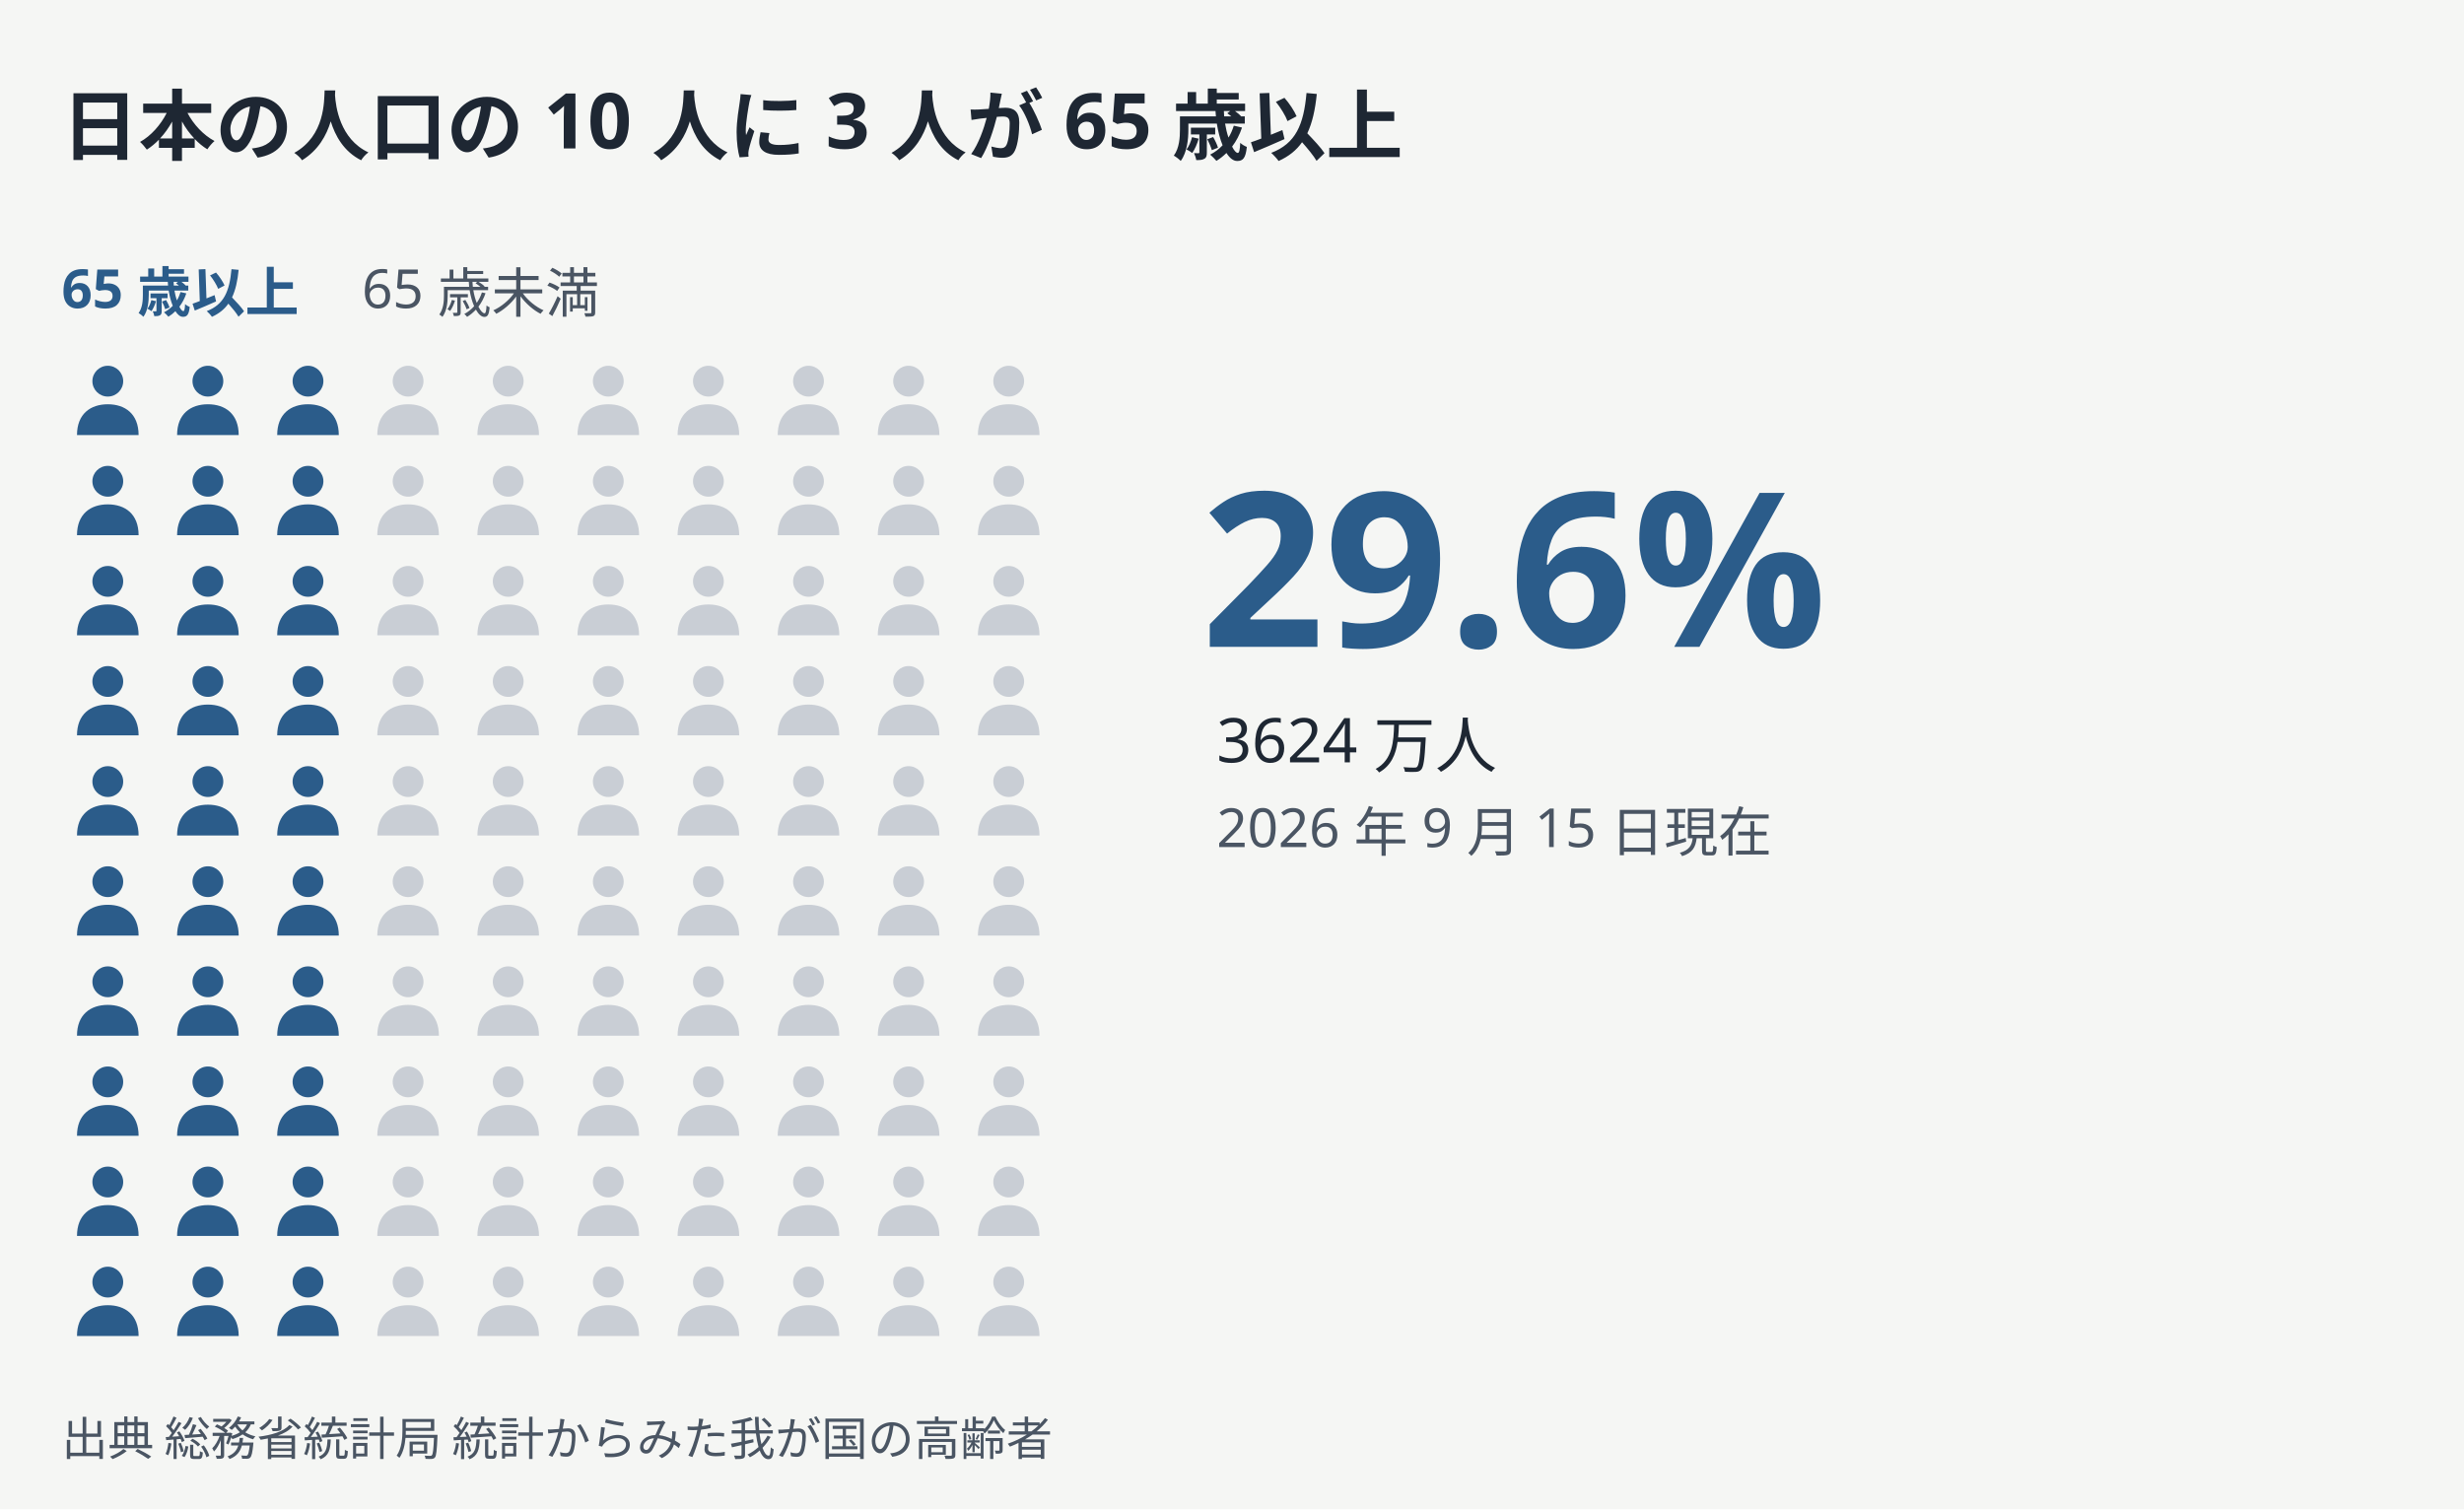
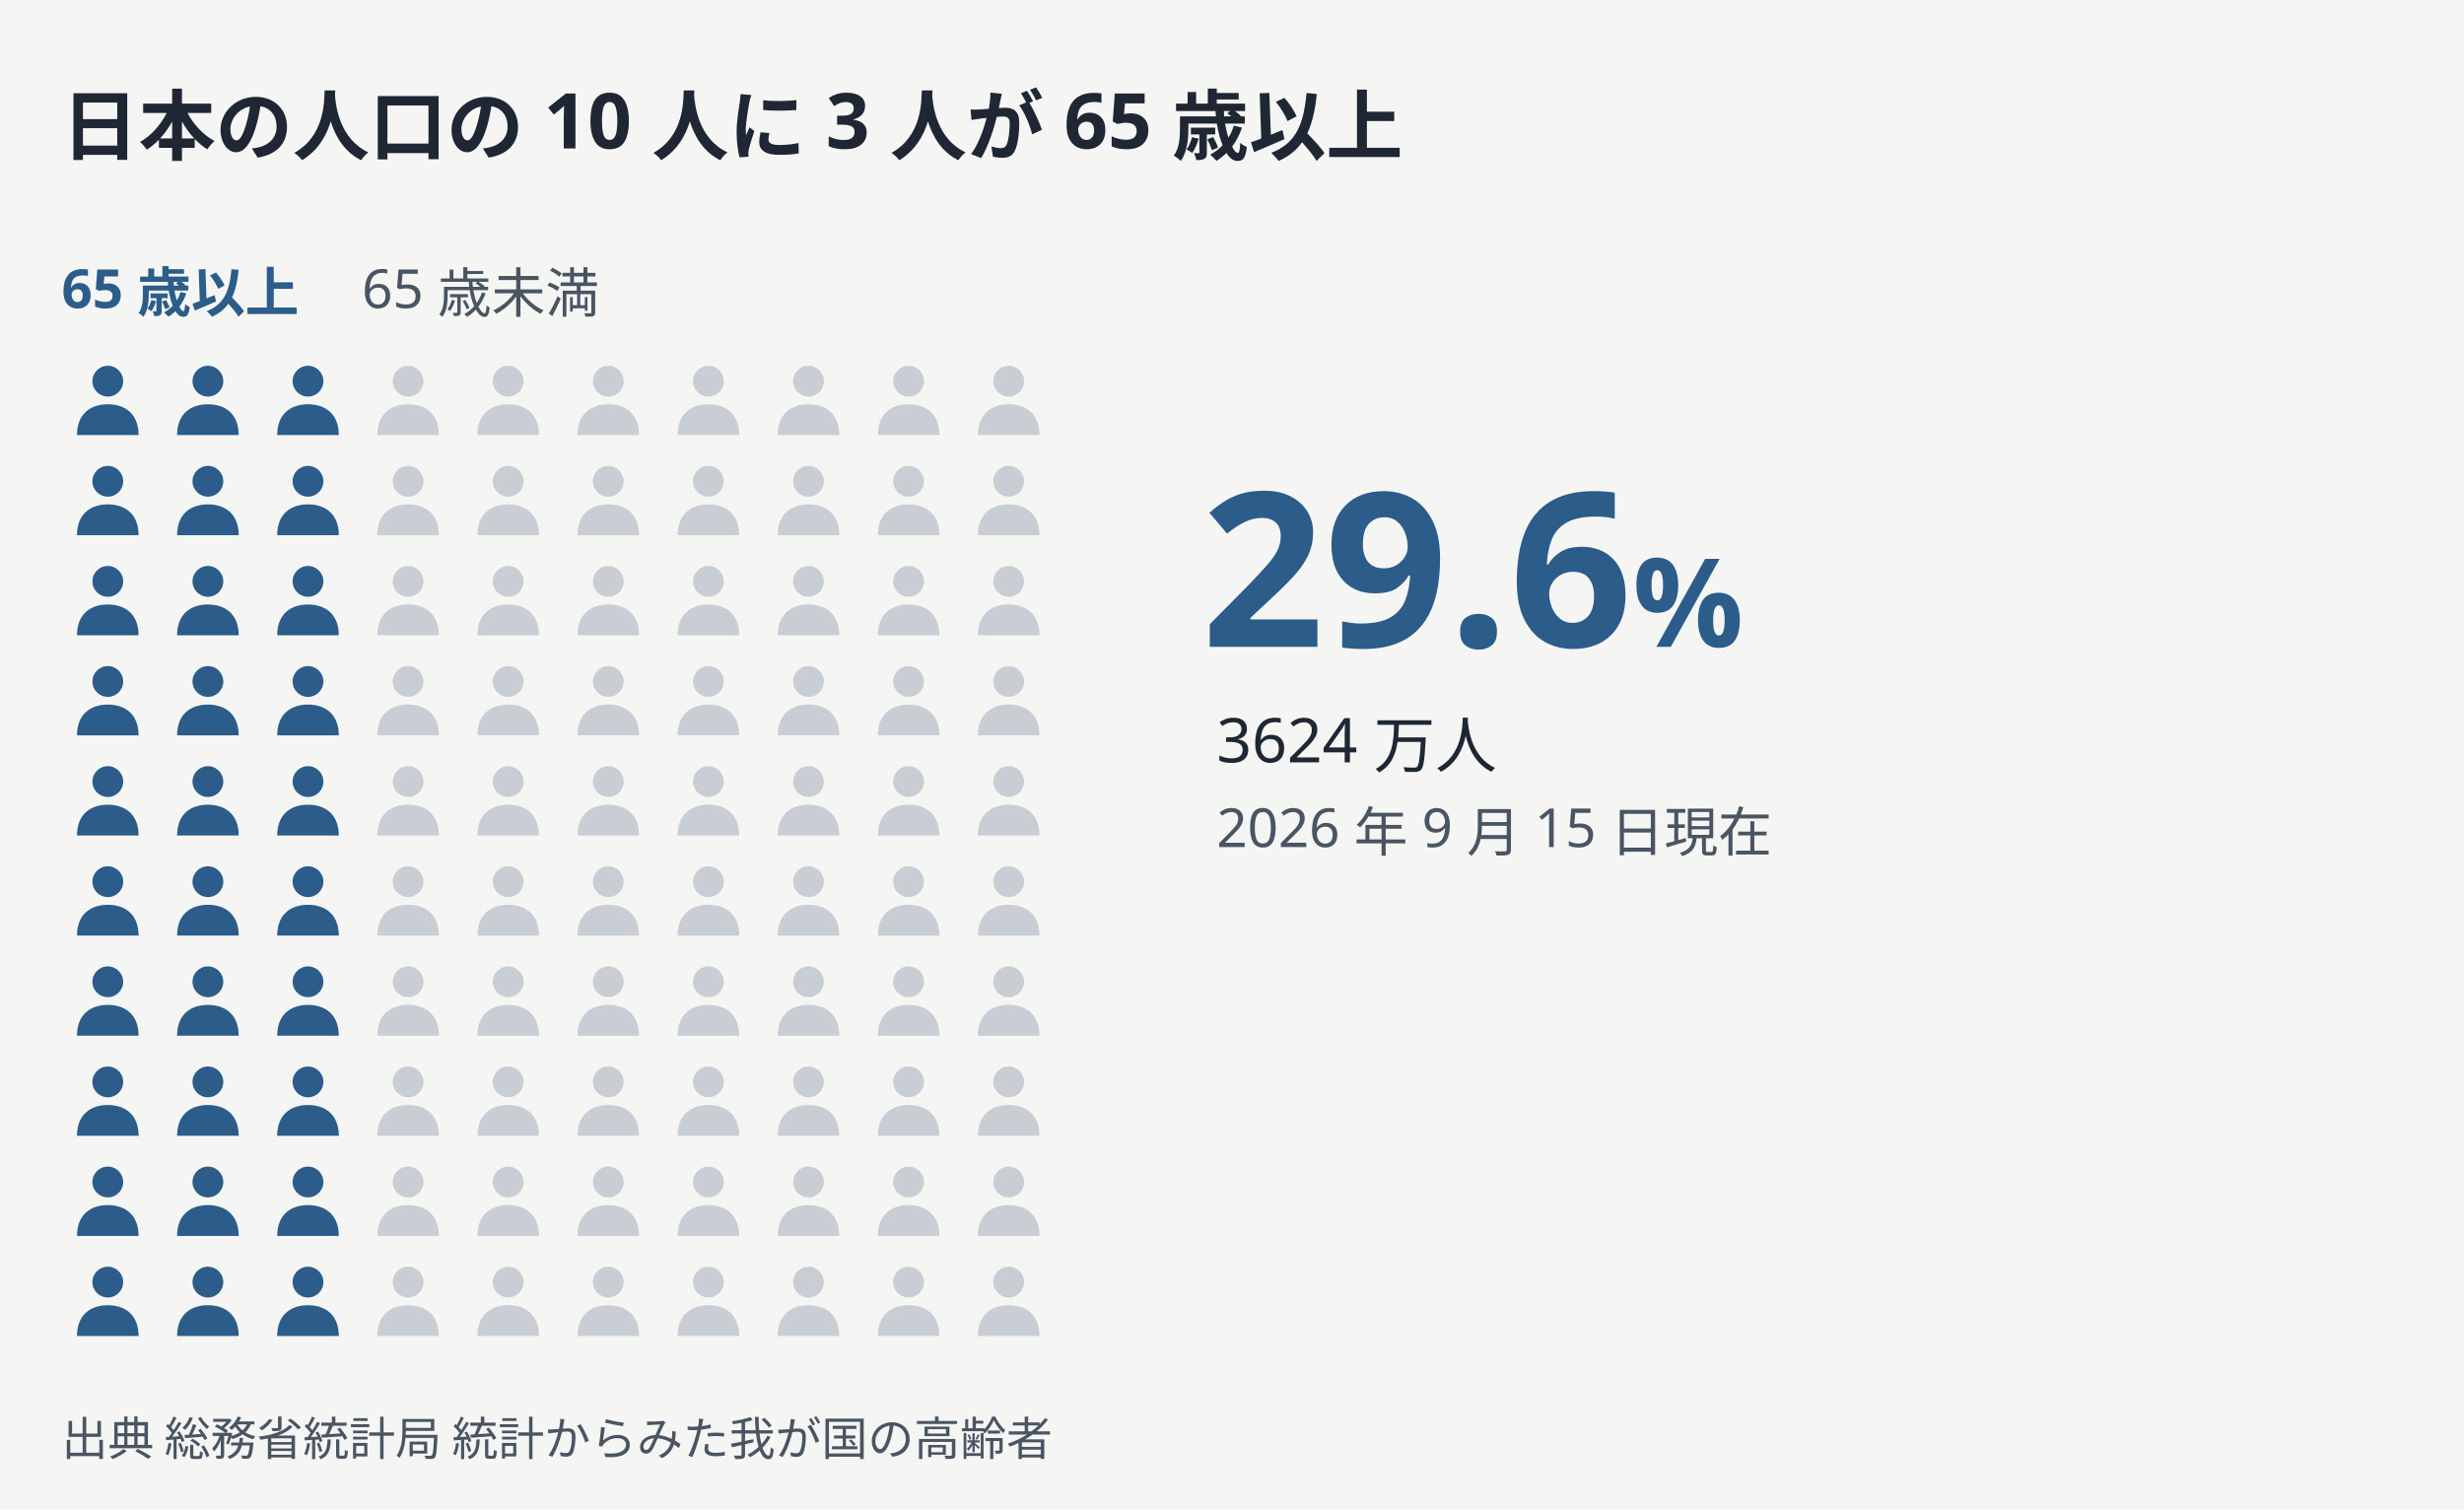
<svg xmlns="http://www.w3.org/2000/svg" viewBox="0 0 640 392" width="640" height="392" font-family="'BIZ UDPGothic','Yu Gothic UI','Meiryo','Hiragino Sans','Noto Sans JP',sans-serif">
  <rect x="0" y="0" width="640" height="392" fill="#f5f6f4" />
  <defs>
    <symbol id="person" viewBox="0 0 24 24">
      <circle cx="12" cy="7" r="4" fill="currentColor" />
      <path d="M4,21 C4,15.5 7.5,13 12,13 C16.5,13 20,15.5 20,21 Z" fill="currentColor" />
    </symbol>
  </defs>
  <style>
    .title { font-size: 20px; font-weight: 700; fill: #1e2733; }
    .h { font-size: 16px; font-weight: 700; fill: #1e2733; }
    .t { font-size: 16px; fill: #1e2733; }
    .s { font-size: 14px; fill: #4a5563; }
    .p { font-size: 14px; font-weight: 700; fill: #2b5c8a; }
    .o { font-size: 14px; font-weight: 700; fill: #9a4a14; }
    .src { font-size: 12px; fill: #4a5563; }
  </style>
  <text x="16" y="40" class="title">日本の人口の 10 人に 3 人が 65 歳以上</text>
  <use href="#person" x="16" y="92" width="24" height="24" color="#2b5c8a" />
  <use href="#person" x="16" y="118" width="24" height="24" color="#2b5c8a" />
  <use href="#person" x="16" y="144" width="24" height="24" color="#2b5c8a" />
  <use href="#person" x="16" y="170" width="24" height="24" color="#2b5c8a" />
  <use href="#person" x="16" y="196" width="24" height="24" color="#2b5c8a" />
  <use href="#person" x="16" y="222" width="24" height="24" color="#2b5c8a" />
  <use href="#person" x="16" y="248" width="24" height="24" color="#2b5c8a" />
  <use href="#person" x="16" y="274" width="24" height="24" color="#2b5c8a" />
  <use href="#person" x="16" y="300" width="24" height="24" color="#2b5c8a" />
  <use href="#person" x="16" y="326" width="24" height="24" color="#2b5c8a" />
  <use href="#person" x="42" y="92" width="24" height="24" color="#2b5c8a" />
  <use href="#person" x="42" y="118" width="24" height="24" color="#2b5c8a" />
  <use href="#person" x="42" y="144" width="24" height="24" color="#2b5c8a" />
  <use href="#person" x="42" y="170" width="24" height="24" color="#2b5c8a" />
  <use href="#person" x="42" y="196" width="24" height="24" color="#2b5c8a" />
  <use href="#person" x="42" y="222" width="24" height="24" color="#2b5c8a" />
  <use href="#person" x="42" y="248" width="24" height="24" color="#2b5c8a" />
  <use href="#person" x="42" y="274" width="24" height="24" color="#2b5c8a" />
  <use href="#person" x="42" y="300" width="24" height="24" color="#2b5c8a" />
  <use href="#person" x="42" y="326" width="24" height="24" color="#2b5c8a" />
  <use href="#person" x="68" y="92" width="24" height="24" color="#2b5c8a" />
  <use href="#person" x="68" y="118" width="24" height="24" color="#2b5c8a" />
  <use href="#person" x="68" y="144" width="24" height="24" color="#2b5c8a" />
  <use href="#person" x="68" y="170" width="24" height="24" color="#2b5c8a" />
  <use href="#person" x="68" y="196" width="24" height="24" color="#2b5c8a" />
  <use href="#person" x="68" y="222" width="24" height="24" color="#2b5c8a" />
  <use href="#person" x="68" y="248" width="24" height="24" color="#2b5c8a" />
  <use href="#person" x="68" y="274" width="24" height="24" color="#2b5c8a" />
  <use href="#person" x="68" y="300" width="24" height="24" color="#2b5c8a" />
  <use href="#person" x="68" y="326" width="24" height="24" color="#2b5c8a" />
  <use href="#person" x="94" y="92" width="24" height="24" color="#c9ced5" />
  <use href="#person" x="94" y="118" width="24" height="24" color="#c9ced5" />
  <use href="#person" x="94" y="144" width="24" height="24" color="#c9ced5" />
  <use href="#person" x="94" y="170" width="24" height="24" color="#c9ced5" />
  <use href="#person" x="94" y="196" width="24" height="24" color="#c9ced5" />
  <use href="#person" x="94" y="222" width="24" height="24" color="#c9ced5" />
  <use href="#person" x="94" y="248" width="24" height="24" color="#c9ced5" />
  <use href="#person" x="94" y="274" width="24" height="24" color="#c9ced5" />
  <use href="#person" x="94" y="300" width="24" height="24" color="#c9ced5" />
  <use href="#person" x="94" y="326" width="24" height="24" color="#c9ced5" />
  <use href="#person" x="120" y="92" width="24" height="24" color="#c9ced5" />
  <use href="#person" x="120" y="118" width="24" height="24" color="#c9ced5" />
  <use href="#person" x="120" y="144" width="24" height="24" color="#c9ced5" />
  <use href="#person" x="120" y="170" width="24" height="24" color="#c9ced5" />
  <use href="#person" x="120" y="196" width="24" height="24" color="#c9ced5" />
  <use href="#person" x="120" y="222" width="24" height="24" color="#c9ced5" />
  <use href="#person" x="120" y="248" width="24" height="24" color="#c9ced5" />
  <use href="#person" x="120" y="274" width="24" height="24" color="#c9ced5" />
  <use href="#person" x="120" y="300" width="24" height="24" color="#c9ced5" />
  <use href="#person" x="120" y="326" width="24" height="24" color="#c9ced5" />
  <use href="#person" x="146" y="92" width="24" height="24" color="#c9ced5" />
  <use href="#person" x="146" y="118" width="24" height="24" color="#c9ced5" />
  <use href="#person" x="146" y="144" width="24" height="24" color="#c9ced5" />
  <use href="#person" x="146" y="170" width="24" height="24" color="#c9ced5" />
  <use href="#person" x="146" y="196" width="24" height="24" color="#c9ced5" />
  <use href="#person" x="146" y="222" width="24" height="24" color="#c9ced5" />
  <use href="#person" x="146" y="248" width="24" height="24" color="#c9ced5" />
  <use href="#person" x="146" y="274" width="24" height="24" color="#c9ced5" />
  <use href="#person" x="146" y="300" width="24" height="24" color="#c9ced5" />
  <use href="#person" x="146" y="326" width="24" height="24" color="#c9ced5" />
  <use href="#person" x="172" y="92" width="24" height="24" color="#c9ced5" />
  <use href="#person" x="172" y="118" width="24" height="24" color="#c9ced5" />
  <use href="#person" x="172" y="144" width="24" height="24" color="#c9ced5" />
  <use href="#person" x="172" y="170" width="24" height="24" color="#c9ced5" />
  <use href="#person" x="172" y="196" width="24" height="24" color="#c9ced5" />
  <use href="#person" x="172" y="222" width="24" height="24" color="#c9ced5" />
  <use href="#person" x="172" y="248" width="24" height="24" color="#c9ced5" />
  <use href="#person" x="172" y="274" width="24" height="24" color="#c9ced5" />
  <use href="#person" x="172" y="300" width="24" height="24" color="#c9ced5" />
  <use href="#person" x="172" y="326" width="24" height="24" color="#c9ced5" />
  <use href="#person" x="198" y="92" width="24" height="24" color="#c9ced5" />
  <use href="#person" x="198" y="118" width="24" height="24" color="#c9ced5" />
  <use href="#person" x="198" y="144" width="24" height="24" color="#c9ced5" />
  <use href="#person" x="198" y="170" width="24" height="24" color="#c9ced5" />
  <use href="#person" x="198" y="196" width="24" height="24" color="#c9ced5" />
  <use href="#person" x="198" y="222" width="24" height="24" color="#c9ced5" />
  <use href="#person" x="198" y="248" width="24" height="24" color="#c9ced5" />
  <use href="#person" x="198" y="274" width="24" height="24" color="#c9ced5" />
  <use href="#person" x="198" y="300" width="24" height="24" color="#c9ced5" />
  <use href="#person" x="198" y="326" width="24" height="24" color="#c9ced5" />
  <use href="#person" x="224" y="92" width="24" height="24" color="#c9ced5" />
  <use href="#person" x="224" y="118" width="24" height="24" color="#c9ced5" />
  <use href="#person" x="224" y="144" width="24" height="24" color="#c9ced5" />
  <use href="#person" x="224" y="170" width="24" height="24" color="#c9ced5" />
  <use href="#person" x="224" y="196" width="24" height="24" color="#c9ced5" />
  <use href="#person" x="224" y="222" width="24" height="24" color="#c9ced5" />
  <use href="#person" x="224" y="248" width="24" height="24" color="#c9ced5" />
  <use href="#person" x="224" y="274" width="24" height="24" color="#c9ced5" />
  <use href="#person" x="224" y="300" width="24" height="24" color="#c9ced5" />
  <use href="#person" x="224" y="326" width="24" height="24" color="#c9ced5" />
  <use href="#person" x="250" y="92" width="24" height="24" color="#c9ced5" />
  <use href="#person" x="250" y="118" width="24" height="24" color="#c9ced5" />
  <use href="#person" x="250" y="144" width="24" height="24" color="#c9ced5" />
  <use href="#person" x="250" y="170" width="24" height="24" color="#c9ced5" />
  <use href="#person" x="250" y="196" width="24" height="24" color="#c9ced5" />
  <use href="#person" x="250" y="222" width="24" height="24" color="#c9ced5" />
  <use href="#person" x="250" y="248" width="24" height="24" color="#c9ced5" />
  <use href="#person" x="250" y="274" width="24" height="24" color="#c9ced5" />
  <use href="#person" x="250" y="300" width="24" height="24" color="#c9ced5" />
  <use href="#person" x="250" y="326" width="24" height="24" color="#c9ced5" />
  <text x="16" y="80" class="p">65 歳以上</text>
  <text x="94" y="80" class="s">65 歳未満</text>
-   <text x="312" y="168" font-size="56" font-weight="700" fill="#2b5c8a">29.6%</text>
+   <text x="312" y="168" font-size="56" font-weight="700" fill="#2b5c8a">29.6<tspan font-size="32">%</tspan>
+   </text>
  <text x="316" y="198" class="t">3624 万人</text>
  <text x="316" y="220" class="s">2026 年 9 月 15 日現在</text>
  <text x="16" y="378" class="src">出典 総務省統計局 統計からみた我が国の高齢者</text>
</svg>
